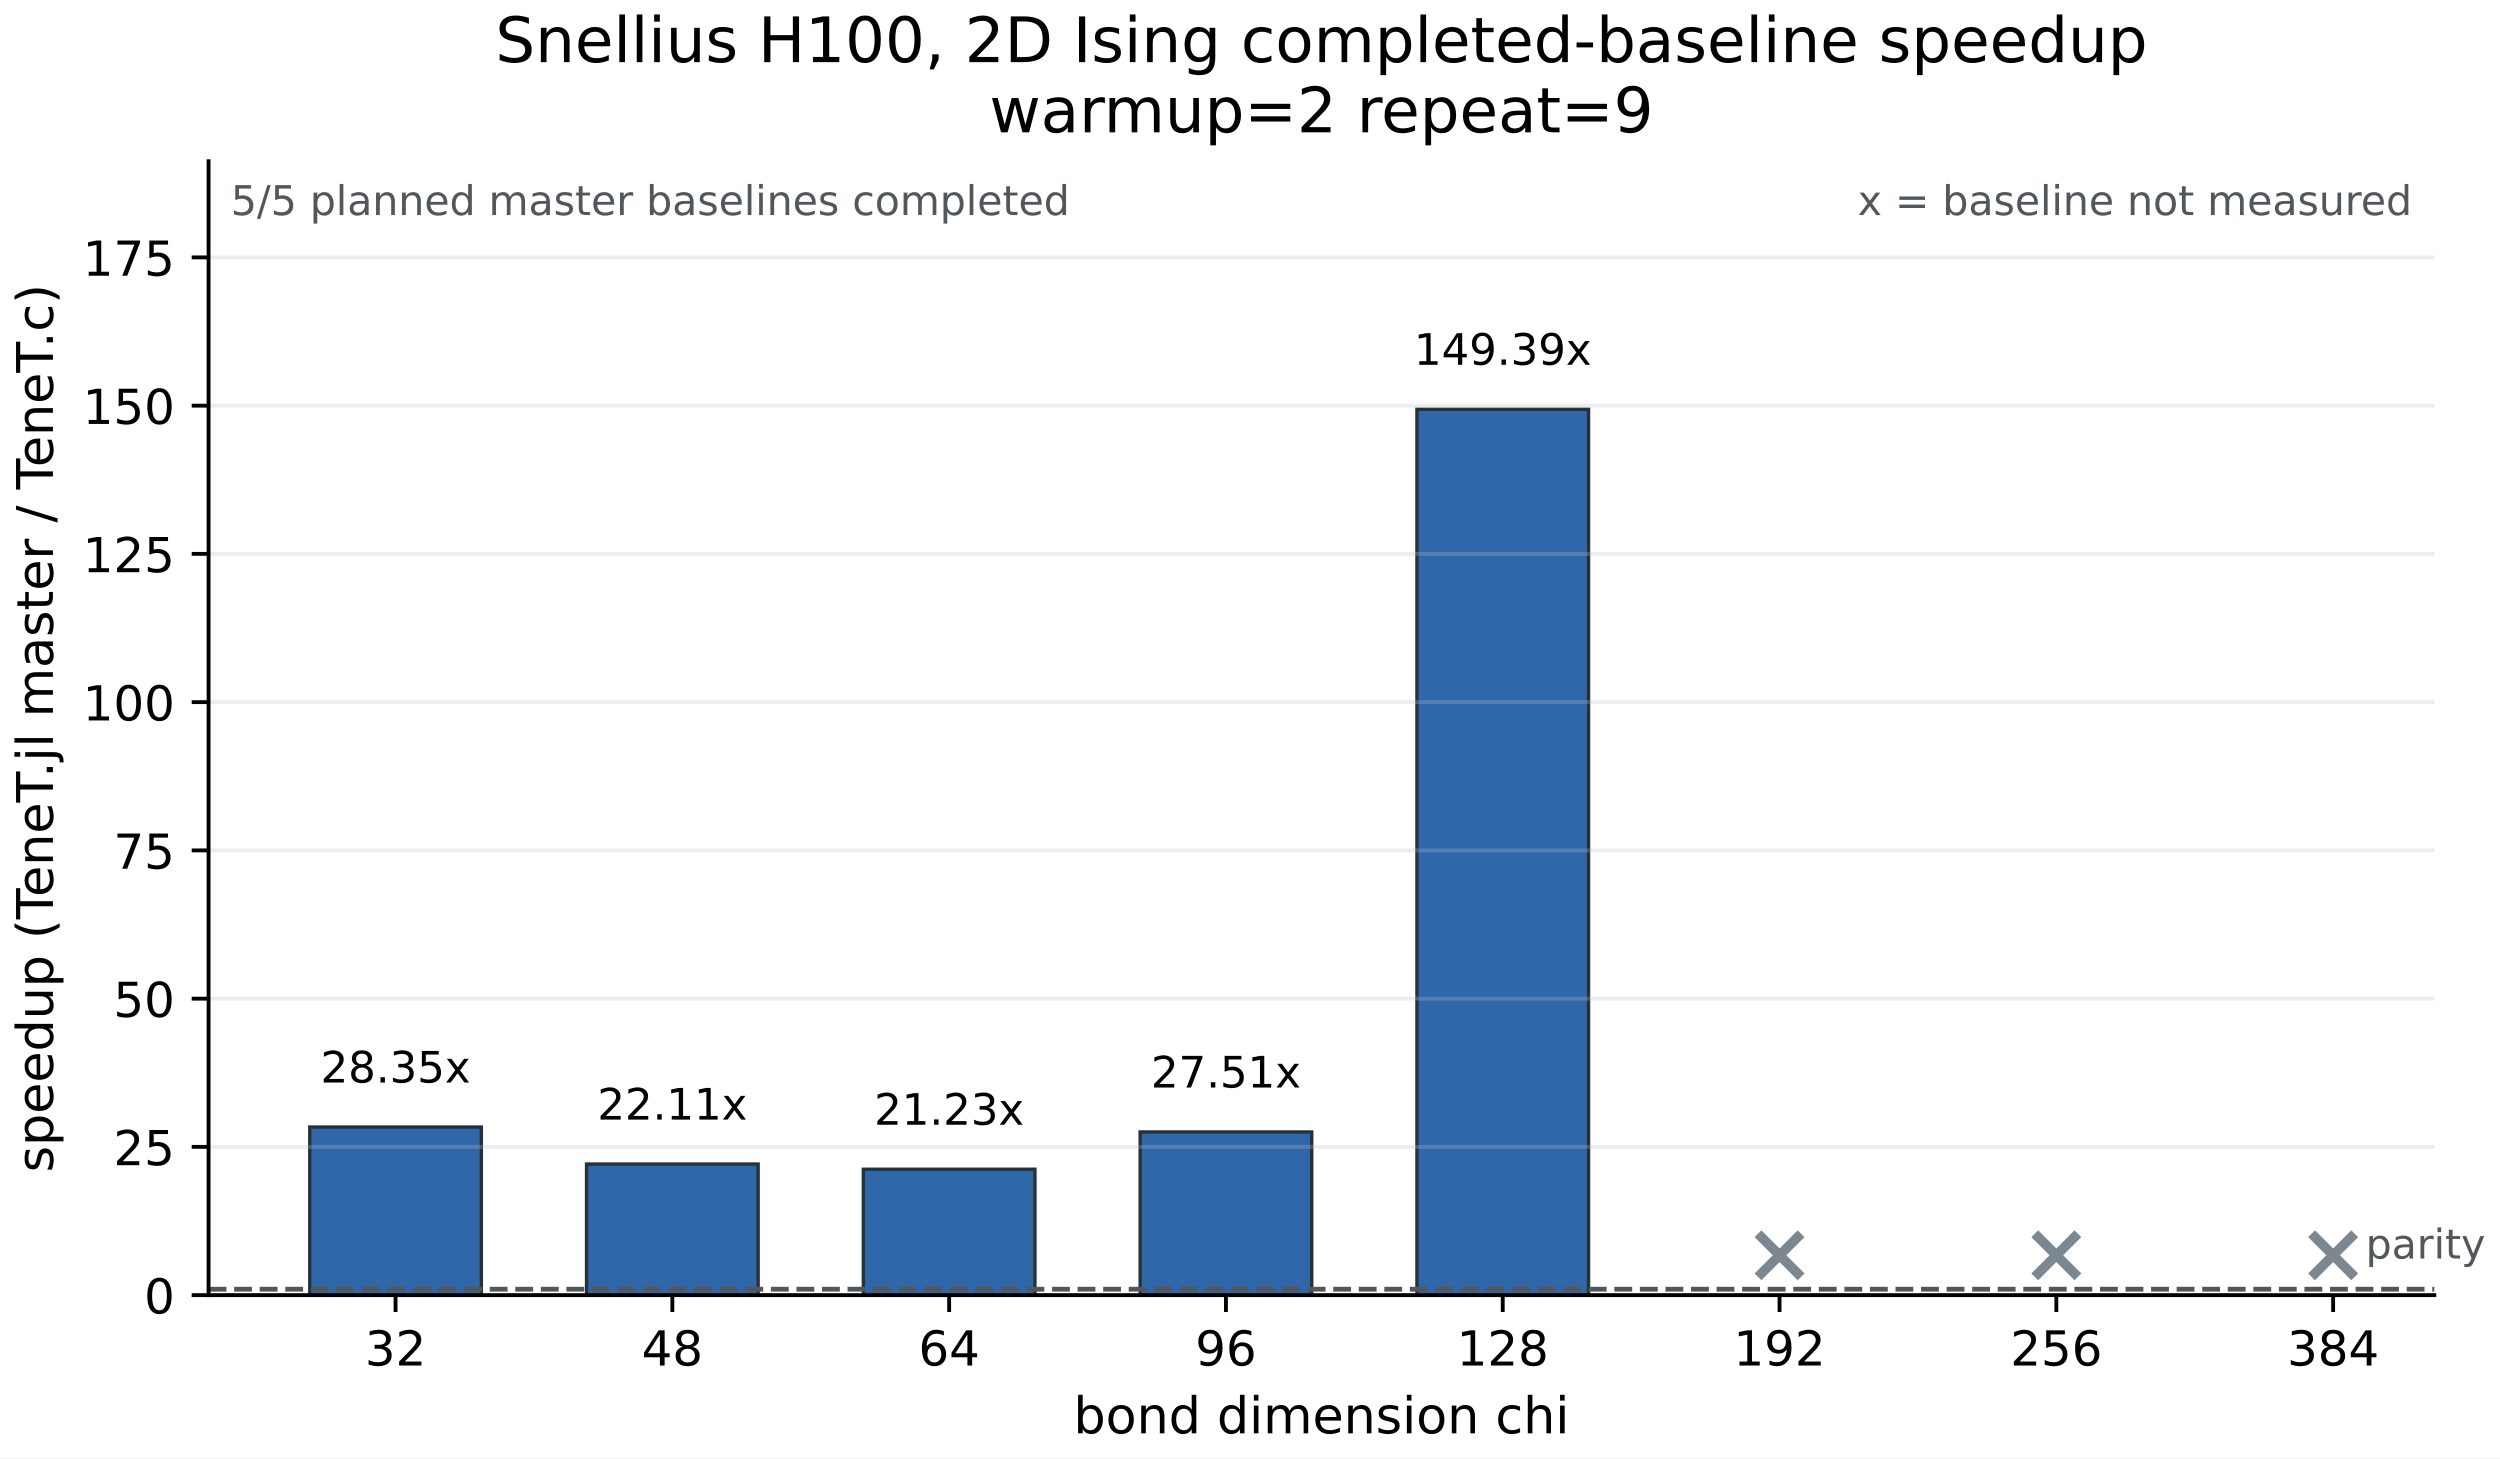
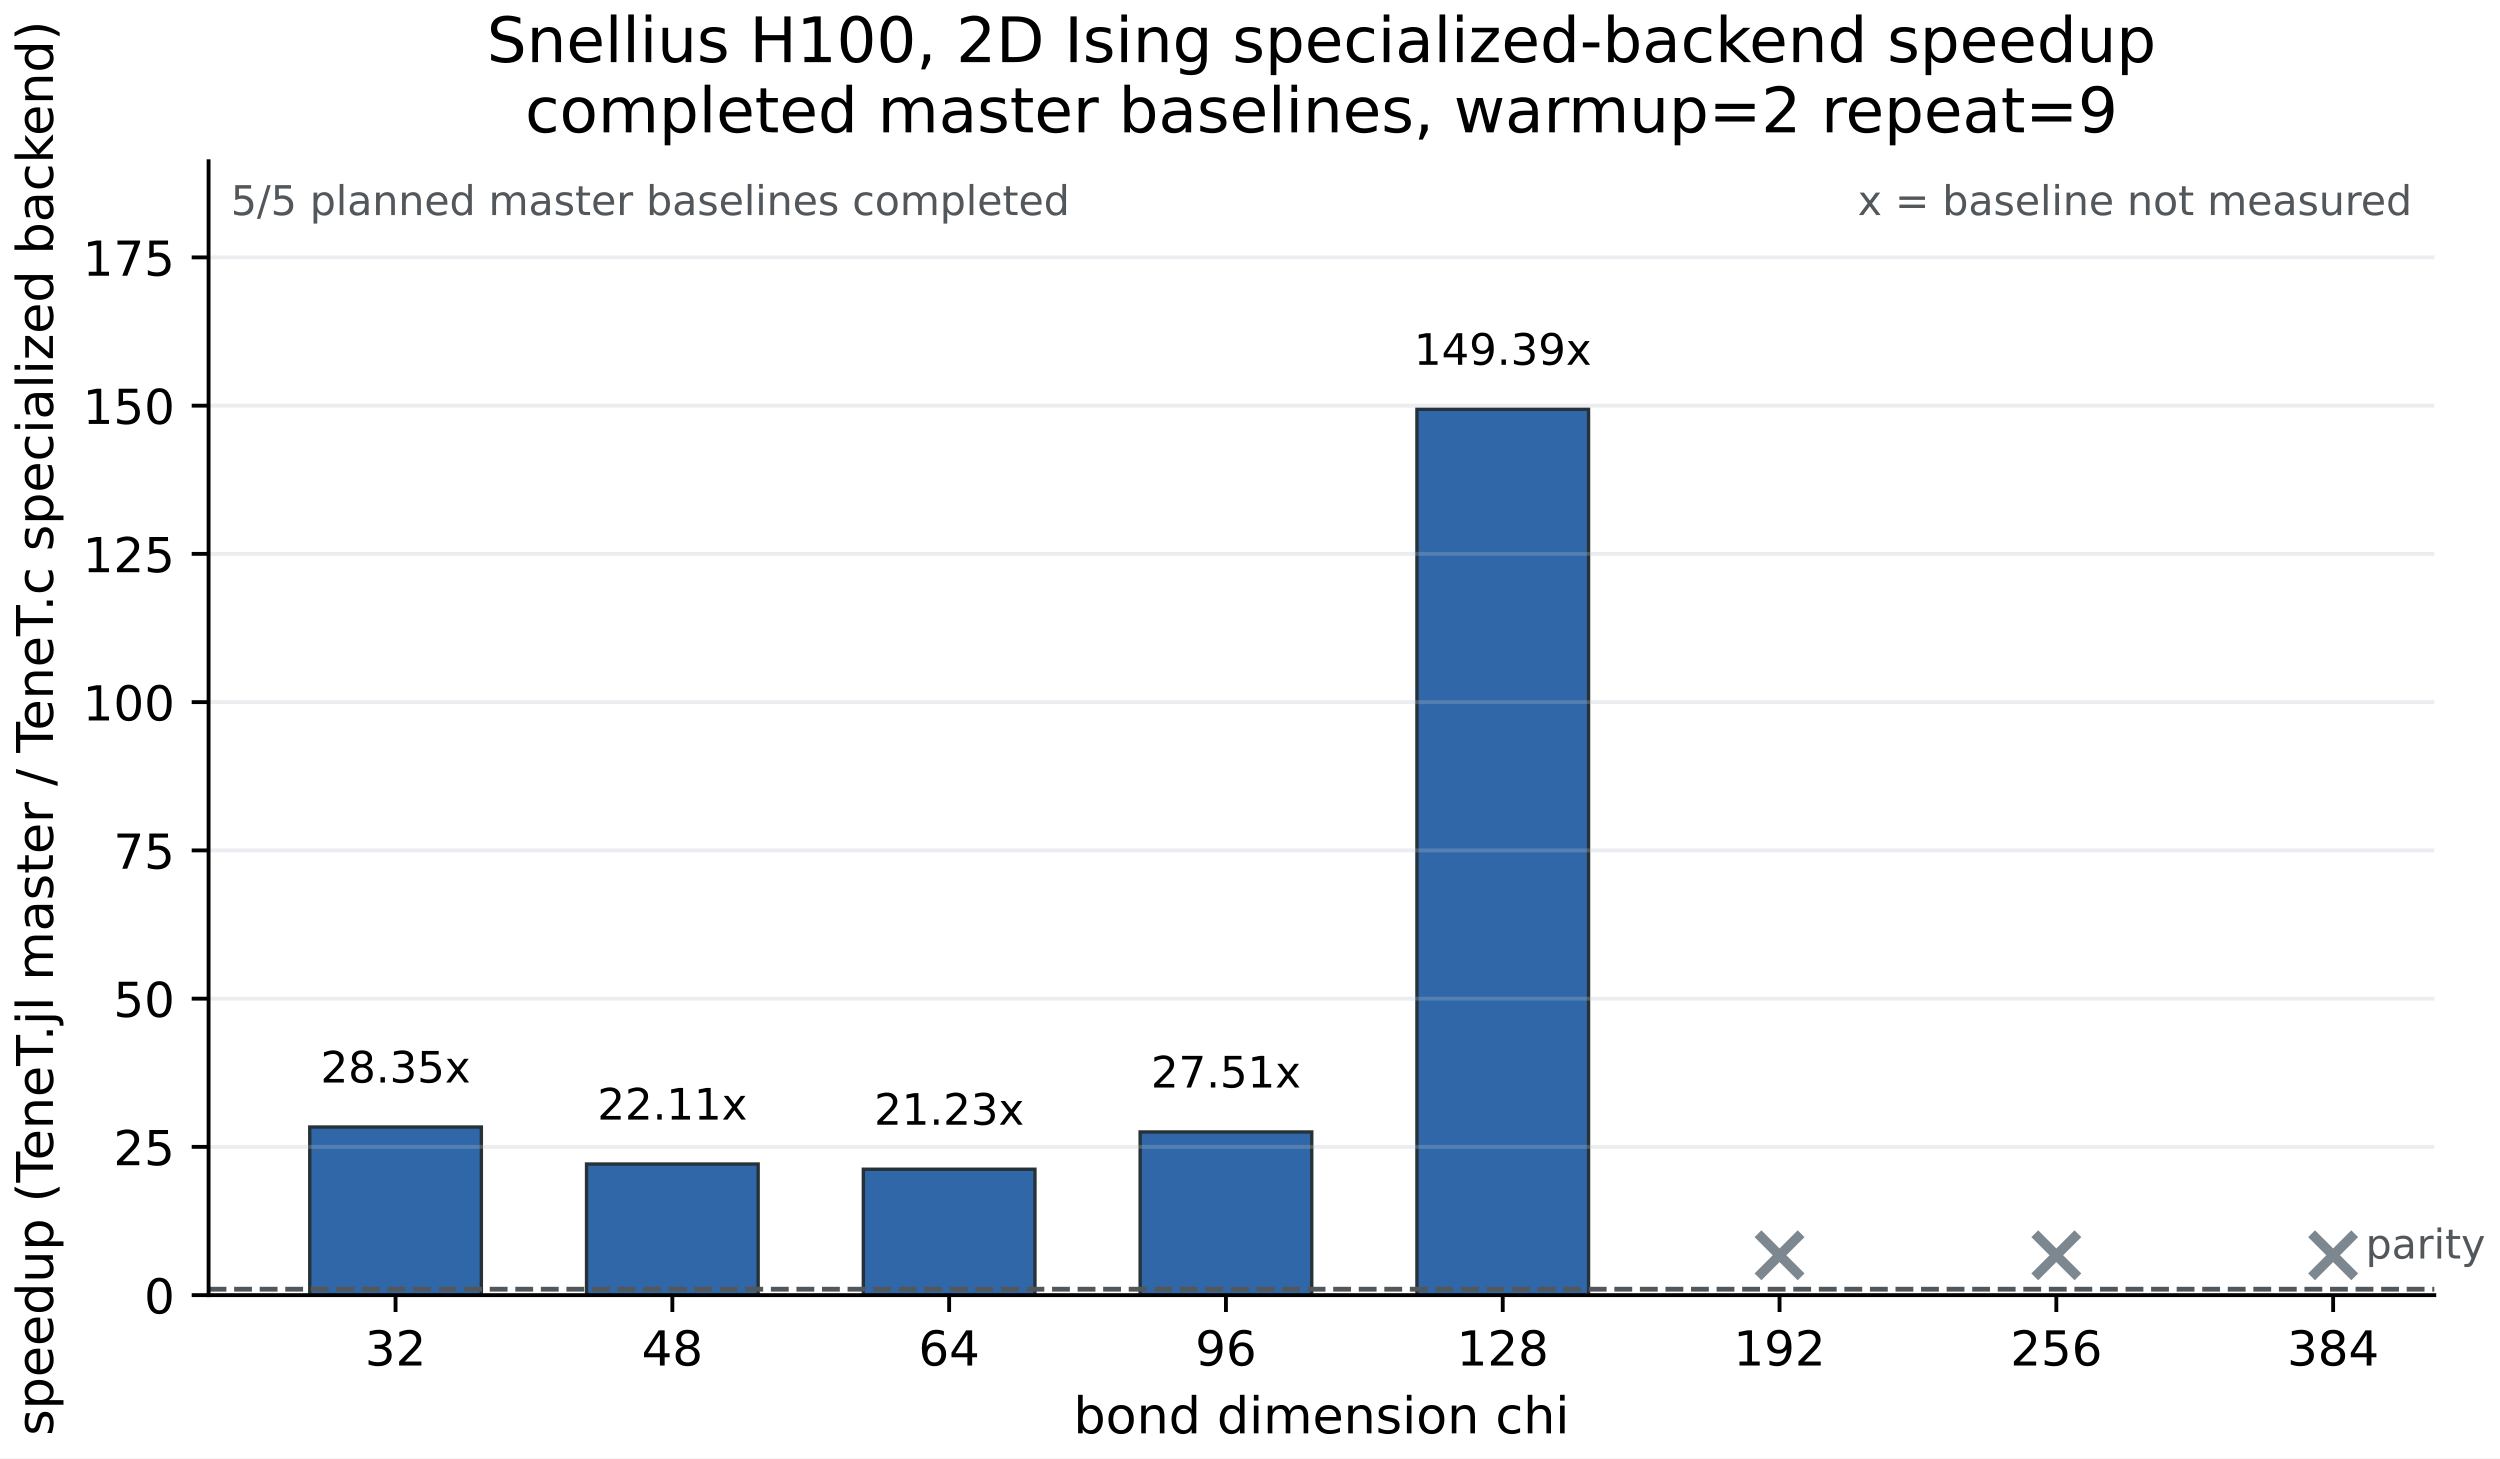
<svg xmlns="http://www.w3.org/2000/svg" xmlns:xlink="http://www.w3.org/1999/xlink" width="518.4pt" height="302.4pt" viewBox="0 0 518.4 302.4" version="1.1">
  <defs>
    <style type="text/css">*{stroke-linejoin: round; stroke-linecap: butt}</style>
  </defs>
  <g id="figure_1">
    <g id="patch_1">
      <path d="M 0 302.4 L 518.4 302.4 L 518.4 0 L 0 0 z " style="fill: #ffffff" />
    </g>
    <g id="axes_1">
      <g id="patch_2">
        <path d="M 43.25 268.56 L 504.778 268.56 L 504.778 33.435 L 43.25 33.435 z " style="fill: #ffffff" />
      </g>
      <g id="patch_3">
-         <path d="M 64.228 268.56 L 99.814 268.56 L 99.814 233.699 L 64.228 233.699 z " clip-path="url(#pbeeb805772)" style="fill: #2f67a8; stroke: #263238; stroke-width: 0.7; stroke-linejoin: miter" />
+         <path d="M 64.228 268.56 L 99.814 268.56 L 99.814 233.699 L 64.228 233.699 z " clip-path="url(#p5014b195c7)" style="fill: #2f67a8; stroke: #263238; stroke-width: 0.7; stroke-linejoin: miter" />
      </g>
      <g id="patch_4">
-         <path d="M 121.625 268.56 L 157.211 268.56 L 157.211 241.374 L 121.625 241.374 z " clip-path="url(#pbeeb805772)" style="fill: #2f67a8; stroke: #263238; stroke-width: 0.7; stroke-linejoin: miter" />
+         <path d="M 121.625 268.56 L 157.211 268.56 L 157.211 241.374 L 121.625 241.374 z " clip-path="url(#p5014b195c7)" style="fill: #2f67a8; stroke: #263238; stroke-width: 0.7; stroke-linejoin: miter" />
      </g>
      <g id="patch_5">
-         <path d="M 179.022 268.56 L 214.608 268.56 L 214.608 242.45 L 179.022 242.45 z " clip-path="url(#pbeeb805772)" style="fill: #2f67a8; stroke: #263238; stroke-width: 0.7; stroke-linejoin: miter" />
+         <path d="M 179.022 268.56 L 214.608 268.56 L 214.608 242.45 L 179.022 242.45 z " clip-path="url(#p5014b195c7)" style="fill: #2f67a8; stroke: #263238; stroke-width: 0.7; stroke-linejoin: miter" />
      </g>
      <g id="patch_6">
-         <path d="M 236.419 268.56 L 272.005 268.56 L 272.005 234.726 L 236.419 234.726 z " clip-path="url(#pbeeb805772)" style="fill: #2f67a8; stroke: #263238; stroke-width: 0.7; stroke-linejoin: miter" />
+         <path d="M 236.419 268.56 L 272.005 268.56 L 272.005 234.726 L 236.419 234.726 z " clip-path="url(#p5014b195c7)" style="fill: #2f67a8; stroke: #263238; stroke-width: 0.7; stroke-linejoin: miter" />
      </g>
      <g id="patch_7">
-         <path d="M 293.816 268.56 L 329.402 268.56 L 329.402 84.869 L 293.816 84.869 z " clip-path="url(#pbeeb805772)" style="fill: #2f67a8; stroke: #263238; stroke-width: 0.7; stroke-linejoin: miter" />
+         <path d="M 293.816 268.56 L 329.402 268.56 L 329.402 84.869 L 293.816 84.869 z " clip-path="url(#p5014b195c7)" style="fill: #2f67a8; stroke: #263238; stroke-width: 0.7; stroke-linejoin: miter" />
      </g>
      <g id="PathCollection_1">
        <defs>
-           <path id="m528303ae52" d="M -4.472 4.472 L 4.472 -4.472 M -4.472 -4.472 L 4.472 4.472 " style="stroke: #7d8790; stroke-width: 2" />
+           <path id="m51967d32cb" d="M -4.472 4.472 L 4.472 -4.472 M -4.472 -4.472 L 4.472 4.472 " style="stroke: #7d8790; stroke-width: 2" />
        </defs>
-         <g clip-path="url(#pbeeb805772)">
-           <use xlink:href="#m528303ae52" x="369.006" y="260.294" style="fill: #7d8790; stroke: #7d8790; stroke-width: 2" />
+         <g clip-path="url(#p5014b195c7)">
+           <use xlink:href="#m51967d32cb" x="369.006" y="260.294" style="fill: #7d8790; stroke: #7d8790; stroke-width: 2" />
        </g>
      </g>
      <g id="PathCollection_2">
-         <g clip-path="url(#pbeeb805772)">
-           <use xlink:href="#m528303ae52" x="426.402" y="260.294" style="fill: #7d8790; stroke: #7d8790; stroke-width: 2" />
+         <g clip-path="url(#p5014b195c7)">
+           <use xlink:href="#m51967d32cb" x="426.402" y="260.294" style="fill: #7d8790; stroke: #7d8790; stroke-width: 2" />
        </g>
      </g>
      <g id="PathCollection_3">
-         <g clip-path="url(#pbeeb805772)">
-           <use xlink:href="#m528303ae52" x="483.799" y="260.294" style="fill: #7d8790; stroke: #7d8790; stroke-width: 2" />
+         <g clip-path="url(#p5014b195c7)">
+           <use xlink:href="#m51967d32cb" x="483.799" y="260.294" style="fill: #7d8790; stroke: #7d8790; stroke-width: 2" />
        </g>
      </g>
      <g id="matplotlib.axis_1">
        <g id="xtick_1">
          <g id="line2d_1">
            <defs>
-               <path id="m6a303de1e4" d="M 0 0 L 0 3.5 " style="stroke: #000000; stroke-width: 0.8" />
+               <path id="m960c4910ed" d="M 0 0 L 0 3.5 " style="stroke: #000000; stroke-width: 0.8" />
            </defs>
            <g>
-               <use xlink:href="#m6a303de1e4" x="82.021" y="268.56" style="stroke: #000000; stroke-width: 0.8" />
+               <use xlink:href="#m960c4910ed" x="82.021" y="268.56" style="stroke: #000000; stroke-width: 0.8" />
            </g>
          </g>
          <g id="text_1">
            <text style="font-size: 10px; font-family: 'DejaVu Sans', 'Bitstream Vera Sans', 'Computer Modern Sans Serif', 'Lucida Grande', 'Verdana', 'Geneva', 'Lucid', 'Arial', 'Helvetica', 'Avant Garde', sans-serif; text-anchor: middle" x="82.021" y="283.158" transform="rotate(-0 82.02134 283.158)">32</text>
          </g>
        </g>
        <g id="xtick_2">
          <g id="line2d_2">
            <g>
-               <use xlink:href="#m6a303de1e4" x="139.418" y="268.56" style="stroke: #000000; stroke-width: 0.8" />
+               <use xlink:href="#m960c4910ed" x="139.418" y="268.56" style="stroke: #000000; stroke-width: 0.8" />
            </g>
          </g>
          <g id="text_2">
            <text style="font-size: 10px; font-family: 'DejaVu Sans', 'Bitstream Vera Sans', 'Computer Modern Sans Serif', 'Lucida Grande', 'Verdana', 'Geneva', 'Lucid', 'Arial', 'Helvetica', 'Avant Garde', sans-serif; text-anchor: middle" x="139.418" y="283.158" transform="rotate(-0 139.4182 283.158)">48</text>
          </g>
        </g>
        <g id="xtick_3">
          <g id="line2d_3">
            <g>
-               <use xlink:href="#m6a303de1e4" x="196.815" y="268.56" style="stroke: #000000; stroke-width: 0.8" />
+               <use xlink:href="#m960c4910ed" x="196.815" y="268.56" style="stroke: #000000; stroke-width: 0.8" />
            </g>
          </g>
          <g id="text_3">
            <text style="font-size: 10px; font-family: 'DejaVu Sans', 'Bitstream Vera Sans', 'Computer Modern Sans Serif', 'Lucida Grande', 'Verdana', 'Geneva', 'Lucid', 'Arial', 'Helvetica', 'Avant Garde', sans-serif; text-anchor: middle" x="196.815" y="283.158" transform="rotate(-0 196.815 283.158)">64</text>
          </g>
        </g>
        <g id="xtick_4">
          <g id="line2d_4">
            <g>
-               <use xlink:href="#m6a303de1e4" x="254.212" y="268.56" style="stroke: #000000; stroke-width: 0.8" />
+               <use xlink:href="#m960c4910ed" x="254.212" y="268.56" style="stroke: #000000; stroke-width: 0.8" />
            </g>
          </g>
          <g id="text_4">
            <text style="font-size: 10px; font-family: 'DejaVu Sans', 'Bitstream Vera Sans', 'Computer Modern Sans Serif', 'Lucida Grande', 'Verdana', 'Geneva', 'Lucid', 'Arial', 'Helvetica', 'Avant Garde', sans-serif; text-anchor: middle" x="254.212" y="283.158" transform="rotate(-0 254.2119 283.158)">96</text>
          </g>
        </g>
        <g id="xtick_5">
          <g id="line2d_5">
            <g>
-               <use xlink:href="#m6a303de1e4" x="311.609" y="268.56" style="stroke: #000000; stroke-width: 0.8" />
+               <use xlink:href="#m960c4910ed" x="311.609" y="268.56" style="stroke: #000000; stroke-width: 0.8" />
            </g>
          </g>
          <g id="text_5">
            <text style="font-size: 10px; font-family: 'DejaVu Sans', 'Bitstream Vera Sans', 'Computer Modern Sans Serif', 'Lucida Grande', 'Verdana', 'Geneva', 'Lucid', 'Arial', 'Helvetica', 'Avant Garde', sans-serif; text-anchor: middle" x="311.609" y="283.158" transform="rotate(-0 311.6087 283.158)">128</text>
          </g>
        </g>
        <g id="xtick_6">
          <g id="line2d_6">
            <g>
-               <use xlink:href="#m6a303de1e4" x="369.006" y="268.56" style="stroke: #000000; stroke-width: 0.8" />
+               <use xlink:href="#m960c4910ed" x="369.006" y="268.56" style="stroke: #000000; stroke-width: 0.8" />
            </g>
          </g>
          <g id="text_6">
            <text style="font-size: 10px; font-family: 'DejaVu Sans', 'Bitstream Vera Sans', 'Computer Modern Sans Serif', 'Lucida Grande', 'Verdana', 'Geneva', 'Lucid', 'Arial', 'Helvetica', 'Avant Garde', sans-serif; text-anchor: middle" x="369.006" y="283.158" transform="rotate(-0 369.0056 283.158)">192</text>
          </g>
        </g>
        <g id="xtick_7">
          <g id="line2d_7">
            <g>
-               <use xlink:href="#m6a303de1e4" x="426.402" y="268.56" style="stroke: #000000; stroke-width: 0.8" />
+               <use xlink:href="#m960c4910ed" x="426.402" y="268.56" style="stroke: #000000; stroke-width: 0.8" />
            </g>
          </g>
          <g id="text_7">
            <text style="font-size: 10px; font-family: 'DejaVu Sans', 'Bitstream Vera Sans', 'Computer Modern Sans Serif', 'Lucida Grande', 'Verdana', 'Geneva', 'Lucid', 'Arial', 'Helvetica', 'Avant Garde', sans-serif; text-anchor: middle" x="426.402" y="283.158" transform="rotate(-0 426.4024 283.158)">256</text>
          </g>
        </g>
        <g id="xtick_8">
          <g id="line2d_8">
            <g>
-               <use xlink:href="#m6a303de1e4" x="483.799" y="268.56" style="stroke: #000000; stroke-width: 0.8" />
+               <use xlink:href="#m960c4910ed" x="483.799" y="268.56" style="stroke: #000000; stroke-width: 0.8" />
            </g>
          </g>
          <g id="text_8">
            <text style="font-size: 10px; font-family: 'DejaVu Sans', 'Bitstream Vera Sans', 'Computer Modern Sans Serif', 'Lucida Grande', 'Verdana', 'Geneva', 'Lucid', 'Arial', 'Helvetica', 'Avant Garde', sans-serif; text-anchor: middle" x="483.799" y="283.158" transform="rotate(-0 483.7993 283.158)">384</text>
          </g>
        </g>
        <g id="text_9">
          <text style="font-size: 10.5px; font-family: 'DejaVu Sans', 'Bitstream Vera Sans', 'Computer Modern Sans Serif', 'Lucida Grande', 'Verdana', 'Geneva', 'Lucid', 'Arial', 'Helvetica', 'Avant Garde', sans-serif; text-anchor: middle" x="274.014" y="297.216" transform="rotate(-0 274.0138 297.2161)">bond dimension chi</text>
        </g>
      </g>
      <g id="matplotlib.axis_2">
        <g id="ytick_1">
          <g id="line2d_9">
-             <path d="M 43.25 268.56 L 504.778 268.56 " clip-path="url(#pbeeb805772)" style="fill: none; stroke: #b9c0c9; stroke-opacity: 0.28; stroke-width: 0.8; stroke-linecap: square" />
+             <path d="M 43.25 268.56 L 504.778 268.56 " clip-path="url(#p5014b195c7)" style="fill: none; stroke: #b9c0c9; stroke-opacity: 0.28; stroke-width: 0.8; stroke-linecap: square" />
          </g>
          <g id="line2d_10">
            <defs>
-               <path id="mc8fbc05fa2" d="M 0 0 L -3.5 0 " style="stroke: #000000; stroke-width: 0.8" />
+               <path id="m9425efbdb5" d="M 0 0 L -3.5 0 " style="stroke: #000000; stroke-width: 0.8" />
            </defs>
            <g>
-               <use xlink:href="#mc8fbc05fa2" x="43.25" y="268.56" style="stroke: #000000; stroke-width: 0.8" />
+               <use xlink:href="#m9425efbdb5" x="43.25" y="268.56" style="stroke: #000000; stroke-width: 0.8" />
            </g>
          </g>
          <g id="text_10">
            <text style="font-size: 10px; font-family: 'DejaVu Sans', 'Bitstream Vera Sans', 'Computer Modern Sans Serif', 'Lucida Grande', 'Verdana', 'Geneva', 'Lucid', 'Arial', 'Helvetica', 'Avant Garde', sans-serif; text-anchor: end" x="36.25" y="272.359" transform="rotate(-0 36.24977 272.3588)">0</text>
          </g>
        </g>
        <g id="ytick_2">
          <g id="line2d_11">
-             <path d="M 43.25 237.819 L 504.778 237.819 " clip-path="url(#pbeeb805772)" style="fill: none; stroke: #b9c0c9; stroke-opacity: 0.28; stroke-width: 0.8; stroke-linecap: square" />
+             <path d="M 43.25 237.819 L 504.778 237.819 " clip-path="url(#p5014b195c7)" style="fill: none; stroke: #b9c0c9; stroke-opacity: 0.28; stroke-width: 0.8; stroke-linecap: square" />
          </g>
          <g id="line2d_12">
            <g>
-               <use xlink:href="#mc8fbc05fa2" x="43.25" y="237.819" style="stroke: #000000; stroke-width: 0.8" />
+               <use xlink:href="#m9425efbdb5" x="43.25" y="237.819" style="stroke: #000000; stroke-width: 0.8" />
            </g>
          </g>
          <g id="text_11">
            <text style="font-size: 10px; font-family: 'DejaVu Sans', 'Bitstream Vera Sans', 'Computer Modern Sans Serif', 'Lucida Grande', 'Verdana', 'Geneva', 'Lucid', 'Arial', 'Helvetica', 'Avant Garde', sans-serif; text-anchor: end" x="36.25" y="241.618" transform="rotate(-0 36.24977 241.6179)">25</text>
          </g>
        </g>
        <g id="ytick_3">
          <g id="line2d_13">
-             <path d="M 43.25 207.078 L 504.778 207.078 " clip-path="url(#pbeeb805772)" style="fill: none; stroke: #b9c0c9; stroke-opacity: 0.28; stroke-width: 0.8; stroke-linecap: square" />
+             <path d="M 43.25 207.078 L 504.778 207.078 " clip-path="url(#p5014b195c7)" style="fill: none; stroke: #b9c0c9; stroke-opacity: 0.28; stroke-width: 0.8; stroke-linecap: square" />
          </g>
          <g id="line2d_14">
            <g>
-               <use xlink:href="#mc8fbc05fa2" x="43.25" y="207.078" style="stroke: #000000; stroke-width: 0.8" />
+               <use xlink:href="#m9425efbdb5" x="43.25" y="207.078" style="stroke: #000000; stroke-width: 0.8" />
            </g>
          </g>
          <g id="text_12">
            <text style="font-size: 10px; font-family: 'DejaVu Sans', 'Bitstream Vera Sans', 'Computer Modern Sans Serif', 'Lucida Grande', 'Verdana', 'Geneva', 'Lucid', 'Arial', 'Helvetica', 'Avant Garde', sans-serif; text-anchor: end" x="36.25" y="210.877" transform="rotate(-0 36.24977 210.8769)">50</text>
          </g>
        </g>
        <g id="ytick_4">
          <g id="line2d_15">
-             <path d="M 43.25 176.337 L 504.778 176.337 " clip-path="url(#pbeeb805772)" style="fill: none; stroke: #b9c0c9; stroke-opacity: 0.28; stroke-width: 0.8; stroke-linecap: square" />
+             <path d="M 43.25 176.337 L 504.778 176.337 " clip-path="url(#p5014b195c7)" style="fill: none; stroke: #b9c0c9; stroke-opacity: 0.28; stroke-width: 0.8; stroke-linecap: square" />
          </g>
          <g id="line2d_16">
            <g>
-               <use xlink:href="#mc8fbc05fa2" x="43.25" y="176.337" style="stroke: #000000; stroke-width: 0.8" />
+               <use xlink:href="#m9425efbdb5" x="43.25" y="176.337" style="stroke: #000000; stroke-width: 0.8" />
            </g>
          </g>
          <g id="text_13">
            <text style="font-size: 10px; font-family: 'DejaVu Sans', 'Bitstream Vera Sans', 'Computer Modern Sans Serif', 'Lucida Grande', 'Verdana', 'Geneva', 'Lucid', 'Arial', 'Helvetica', 'Avant Garde', sans-serif; text-anchor: end" x="36.25" y="180.136" transform="rotate(-0 36.24977 180.136)">75</text>
          </g>
        </g>
        <g id="ytick_5">
          <g id="line2d_17">
-             <path d="M 43.25 145.596 L 504.778 145.596 " clip-path="url(#pbeeb805772)" style="fill: none; stroke: #b9c0c9; stroke-opacity: 0.28; stroke-width: 0.8; stroke-linecap: square" />
+             <path d="M 43.25 145.596 L 504.778 145.596 " clip-path="url(#p5014b195c7)" style="fill: none; stroke: #b9c0c9; stroke-opacity: 0.28; stroke-width: 0.8; stroke-linecap: square" />
          </g>
          <g id="line2d_18">
            <g>
-               <use xlink:href="#mc8fbc05fa2" x="43.25" y="145.596" style="stroke: #000000; stroke-width: 0.8" />
+               <use xlink:href="#m9425efbdb5" x="43.25" y="145.596" style="stroke: #000000; stroke-width: 0.8" />
            </g>
          </g>
          <g id="text_14">
            <text style="font-size: 10px; font-family: 'DejaVu Sans', 'Bitstream Vera Sans', 'Computer Modern Sans Serif', 'Lucida Grande', 'Verdana', 'Geneva', 'Lucid', 'Arial', 'Helvetica', 'Avant Garde', sans-serif; text-anchor: end" x="36.25" y="149.395" transform="rotate(-0 36.24977 149.395)">100</text>
          </g>
        </g>
        <g id="ytick_6">
          <g id="line2d_19">
-             <path d="M 43.25 114.855 L 504.778 114.855 " clip-path="url(#pbeeb805772)" style="fill: none; stroke: #b9c0c9; stroke-opacity: 0.28; stroke-width: 0.8; stroke-linecap: square" />
+             <path d="M 43.25 114.855 L 504.778 114.855 " clip-path="url(#p5014b195c7)" style="fill: none; stroke: #b9c0c9; stroke-opacity: 0.28; stroke-width: 0.8; stroke-linecap: square" />
          </g>
          <g id="line2d_20">
            <g>
-               <use xlink:href="#mc8fbc05fa2" x="43.25" y="114.855" style="stroke: #000000; stroke-width: 0.8" />
+               <use xlink:href="#m9425efbdb5" x="43.25" y="114.855" style="stroke: #000000; stroke-width: 0.8" />
            </g>
          </g>
          <g id="text_15">
            <text style="font-size: 10px; font-family: 'DejaVu Sans', 'Bitstream Vera Sans', 'Computer Modern Sans Serif', 'Lucida Grande', 'Verdana', 'Geneva', 'Lucid', 'Arial', 'Helvetica', 'Avant Garde', sans-serif; text-anchor: end" x="36.25" y="118.654" transform="rotate(-0 36.24977 118.6541)">125</text>
          </g>
        </g>
        <g id="ytick_7">
          <g id="line2d_21">
-             <path d="M 43.25 84.114 L 504.778 84.114 " clip-path="url(#pbeeb805772)" style="fill: none; stroke: #b9c0c9; stroke-opacity: 0.28; stroke-width: 0.8; stroke-linecap: square" />
+             <path d="M 43.25 84.114 L 504.778 84.114 " clip-path="url(#p5014b195c7)" style="fill: none; stroke: #b9c0c9; stroke-opacity: 0.28; stroke-width: 0.8; stroke-linecap: square" />
          </g>
          <g id="line2d_22">
            <g>
-               <use xlink:href="#mc8fbc05fa2" x="43.25" y="84.114" style="stroke: #000000; stroke-width: 0.8" />
+               <use xlink:href="#m9425efbdb5" x="43.25" y="84.114" style="stroke: #000000; stroke-width: 0.8" />
            </g>
          </g>
          <g id="text_16">
            <text style="font-size: 10px; font-family: 'DejaVu Sans', 'Bitstream Vera Sans', 'Computer Modern Sans Serif', 'Lucida Grande', 'Verdana', 'Geneva', 'Lucid', 'Arial', 'Helvetica', 'Avant Garde', sans-serif; text-anchor: end" x="36.25" y="87.913" transform="rotate(-0 36.24977 87.91312)">150</text>
          </g>
        </g>
        <g id="ytick_8">
          <g id="line2d_23">
-             <path d="M 43.25 53.373 L 504.778 53.373 " clip-path="url(#pbeeb805772)" style="fill: none; stroke: #b9c0c9; stroke-opacity: 0.28; stroke-width: 0.8; stroke-linecap: square" />
+             <path d="M 43.25 53.373 L 504.778 53.373 " clip-path="url(#p5014b195c7)" style="fill: none; stroke: #b9c0c9; stroke-opacity: 0.28; stroke-width: 0.8; stroke-linecap: square" />
          </g>
          <g id="line2d_24">
            <g>
-               <use xlink:href="#mc8fbc05fa2" x="43.25" y="53.373" style="stroke: #000000; stroke-width: 0.8" />
+               <use xlink:href="#m9425efbdb5" x="43.25" y="53.373" style="stroke: #000000; stroke-width: 0.8" />
            </g>
          </g>
          <g id="text_17">
            <text style="font-size: 10px; font-family: 'DejaVu Sans', 'Bitstream Vera Sans', 'Computer Modern Sans Serif', 'Lucida Grande', 'Verdana', 'Geneva', 'Lucid', 'Arial', 'Helvetica', 'Avant Garde', sans-serif; text-anchor: end" x="36.25" y="57.172" transform="rotate(-0 36.24977 57.17216)">175</text>
          </g>
        </g>
        <g id="text_18">
-           <text style="font-size: 10.5px; font-family: 'DejaVu Sans', 'Bitstream Vera Sans', 'Computer Modern Sans Serif', 'Lucida Grande', 'Verdana', 'Geneva', 'Lucid', 'Arial', 'Helvetica', 'Avant Garde', sans-serif; text-anchor: middle" x="10.979" y="150.997" transform="rotate(-90 10.9786 150.9975)">speedup (TeneT.jl master / TeneT.c)</text>
+           <text style="font-size: 10.5px; font-family: 'DejaVu Sans', 'Bitstream Vera Sans', 'Computer Modern Sans Serif', 'Lucida Grande', 'Verdana', 'Geneva', 'Lucid', 'Arial', 'Helvetica', 'Avant Garde', sans-serif; text-anchor: middle" x="10.979" y="150.997" transform="rotate(-90 10.9786 150.9975)">speedup (TeneT.jl master / TeneT.c specialized backend)</text>
        </g>
      </g>
      <g id="line2d_25">
-         <path d="M 43.25 267.33 L 504.778 267.33 " clip-path="url(#pbeeb805772)" style="fill: none; stroke-dasharray: 3.7,1.6; stroke-dashoffset: 0; stroke: #52575c" />
+         <path d="M 43.25 267.33 L 504.778 267.33 " clip-path="url(#p5014b195c7)" style="fill: none; stroke-dasharray: 3.7,1.6; stroke-dashoffset: 0; stroke: #52575c" />
      </g>
      <g id="patch_8">
        <path d="M 43.25 268.56 L 43.25 33.435 " style="fill: none; stroke: #000000; stroke-width: 0.8; stroke-linejoin: miter; stroke-linecap: square" />
      </g>
      <g id="patch_9">
        <path d="M 43.25 268.56 L 504.778 268.56 " style="fill: none; stroke: #000000; stroke-width: 0.8; stroke-linejoin: miter; stroke-linecap: square" />
      </g>
      <g id="text_19">
        <text style="font-size: 9px; font-family: 'DejaVu Sans', 'Bitstream Vera Sans', 'Computer Modern Sans Serif', 'Lucida Grande', 'Verdana', 'Geneva', 'Lucid', 'Arial', 'Helvetica', 'Avant Garde', sans-serif; text-anchor: middle" x="82.021" y="224.48" transform="rotate(-0 82.02134 224.48)">28.35x</text>
      </g>
      <g id="text_20">
        <text style="font-size: 9px; font-family: 'DejaVu Sans', 'Bitstream Vera Sans', 'Computer Modern Sans Serif', 'Lucida Grande', 'Verdana', 'Geneva', 'Lucid', 'Arial', 'Helvetica', 'Avant Garde', sans-serif; text-anchor: middle" x="139.418" y="232.154" transform="rotate(-0 139.4182 232.1542)">22.11x</text>
      </g>
      <g id="text_21">
        <text style="font-size: 9px; font-family: 'DejaVu Sans', 'Bitstream Vera Sans', 'Computer Modern Sans Serif', 'Lucida Grande', 'Verdana', 'Geneva', 'Lucid', 'Arial', 'Helvetica', 'Avant Garde', sans-serif; text-anchor: middle" x="196.815" y="233.231" transform="rotate(-0 196.815 233.2307)">21.23x</text>
      </g>
      <g id="text_22">
        <text style="font-size: 9px; font-family: 'DejaVu Sans', 'Bitstream Vera Sans', 'Computer Modern Sans Serif', 'Lucida Grande', 'Verdana', 'Geneva', 'Lucid', 'Arial', 'Helvetica', 'Avant Garde', sans-serif; text-anchor: middle" x="254.212" y="225.507" transform="rotate(-0 254.2119 225.5071)">27.51x</text>
      </g>
      <g id="text_23">
        <text style="font-size: 9px; font-family: 'DejaVu Sans', 'Bitstream Vera Sans', 'Computer Modern Sans Serif', 'Lucida Grande', 'Verdana', 'Geneva', 'Lucid', 'Arial', 'Helvetica', 'Avant Garde', sans-serif; text-anchor: middle" x="311.609" y="75.649" transform="rotate(-0 311.6087 75.64944)">149.39x</text>
      </g>
      <g id="text_24">
        <text style="font-size: 8.5px; font-family: 'DejaVu Sans', 'Bitstream Vera Sans', 'Computer Modern Sans Serif', 'Lucida Grande', 'Verdana', 'Geneva', 'Lucid', 'Arial', 'Helvetica', 'Avant Garde', sans-serif; text-anchor: start; fill: #52575c" x="47.865" y="44.597" transform="rotate(-0 47.86505 44.59652)">5/5 planned master baselines completed</text>
      </g>
      <g id="text_25">
        <text style="font-size: 8.5px; font-family: 'DejaVu Sans', 'Bitstream Vera Sans', 'Computer Modern Sans Serif', 'Lucida Grande', 'Verdana', 'Geneva', 'Lucid', 'Arial', 'Helvetica', 'Avant Garde', sans-serif; text-anchor: end; fill: #52575c" x="500.163" y="44.597" transform="rotate(-0 500.1626 44.59652)">x = baseline not measured</text>
      </g>
      <g id="text_26">
        <text style="font-size: 8.5px; font-family: 'DejaVu Sans', 'Bitstream Vera Sans', 'Computer Modern Sans Serif', 'Lucida Grande', 'Verdana', 'Geneva', 'Lucid', 'Arial', 'Helvetica', 'Avant Garde', sans-serif; text-anchor: end; fill: #52575c" x="515.368" y="260.97" transform="rotate(-0 515.3676 260.97)">parity</text>
      </g>
      <g id="text_27">
-         <text style="font-size: 13px; font-family: 'DejaVu Sans', 'Bitstream Vera Sans', 'Computer Modern Sans Serif', 'Lucida Grande', 'Verdana', 'Geneva', 'Lucid', 'Arial', 'Helvetica', 'Avant Garde', sans-serif" transform="translate(102.7165 12.87821)">Snellius H100, 2D Ising completed-baseline speedup</text>
-         <text style="font-size: 13px; font-family: 'DejaVu Sans', 'Bitstream Vera Sans', 'Computer Modern Sans Serif', 'Lucida Grande', 'Verdana', 'Geneva', 'Lucid', 'Arial', 'Helvetica', 'Avant Garde', sans-serif" transform="translate(205.1656 27.43537)">warmup=2 repeat=9</text>
+         <text style="font-size: 13px; font-family: 'DejaVu Sans', 'Bitstream Vera Sans', 'Computer Modern Sans Serif', 'Lucida Grande', 'Verdana', 'Geneva', 'Lucid', 'Arial', 'Helvetica', 'Avant Garde', sans-serif" transform="translate(100.9493 12.87821)">Snellius H100, 2D Ising specialized-backend speedup</text>
+         <text style="font-size: 13px; font-family: 'DejaVu Sans', 'Bitstream Vera Sans', 'Computer Modern Sans Serif', 'Lucida Grande', 'Verdana', 'Geneva', 'Lucid', 'Arial', 'Helvetica', 'Avant Garde', sans-serif" transform="translate(108.8813 27.43537)">completed master baselines, warmup=2 repeat=9</text>
      </g>
    </g>
  </g>
  <defs>
-     <clipPath id="pbeeb805772">
+     <clipPath id="p5014b195c7">
      <rect x="43.25" y="33.435" width="461.528" height="235.124" />
    </clipPath>
  </defs>
</svg>
